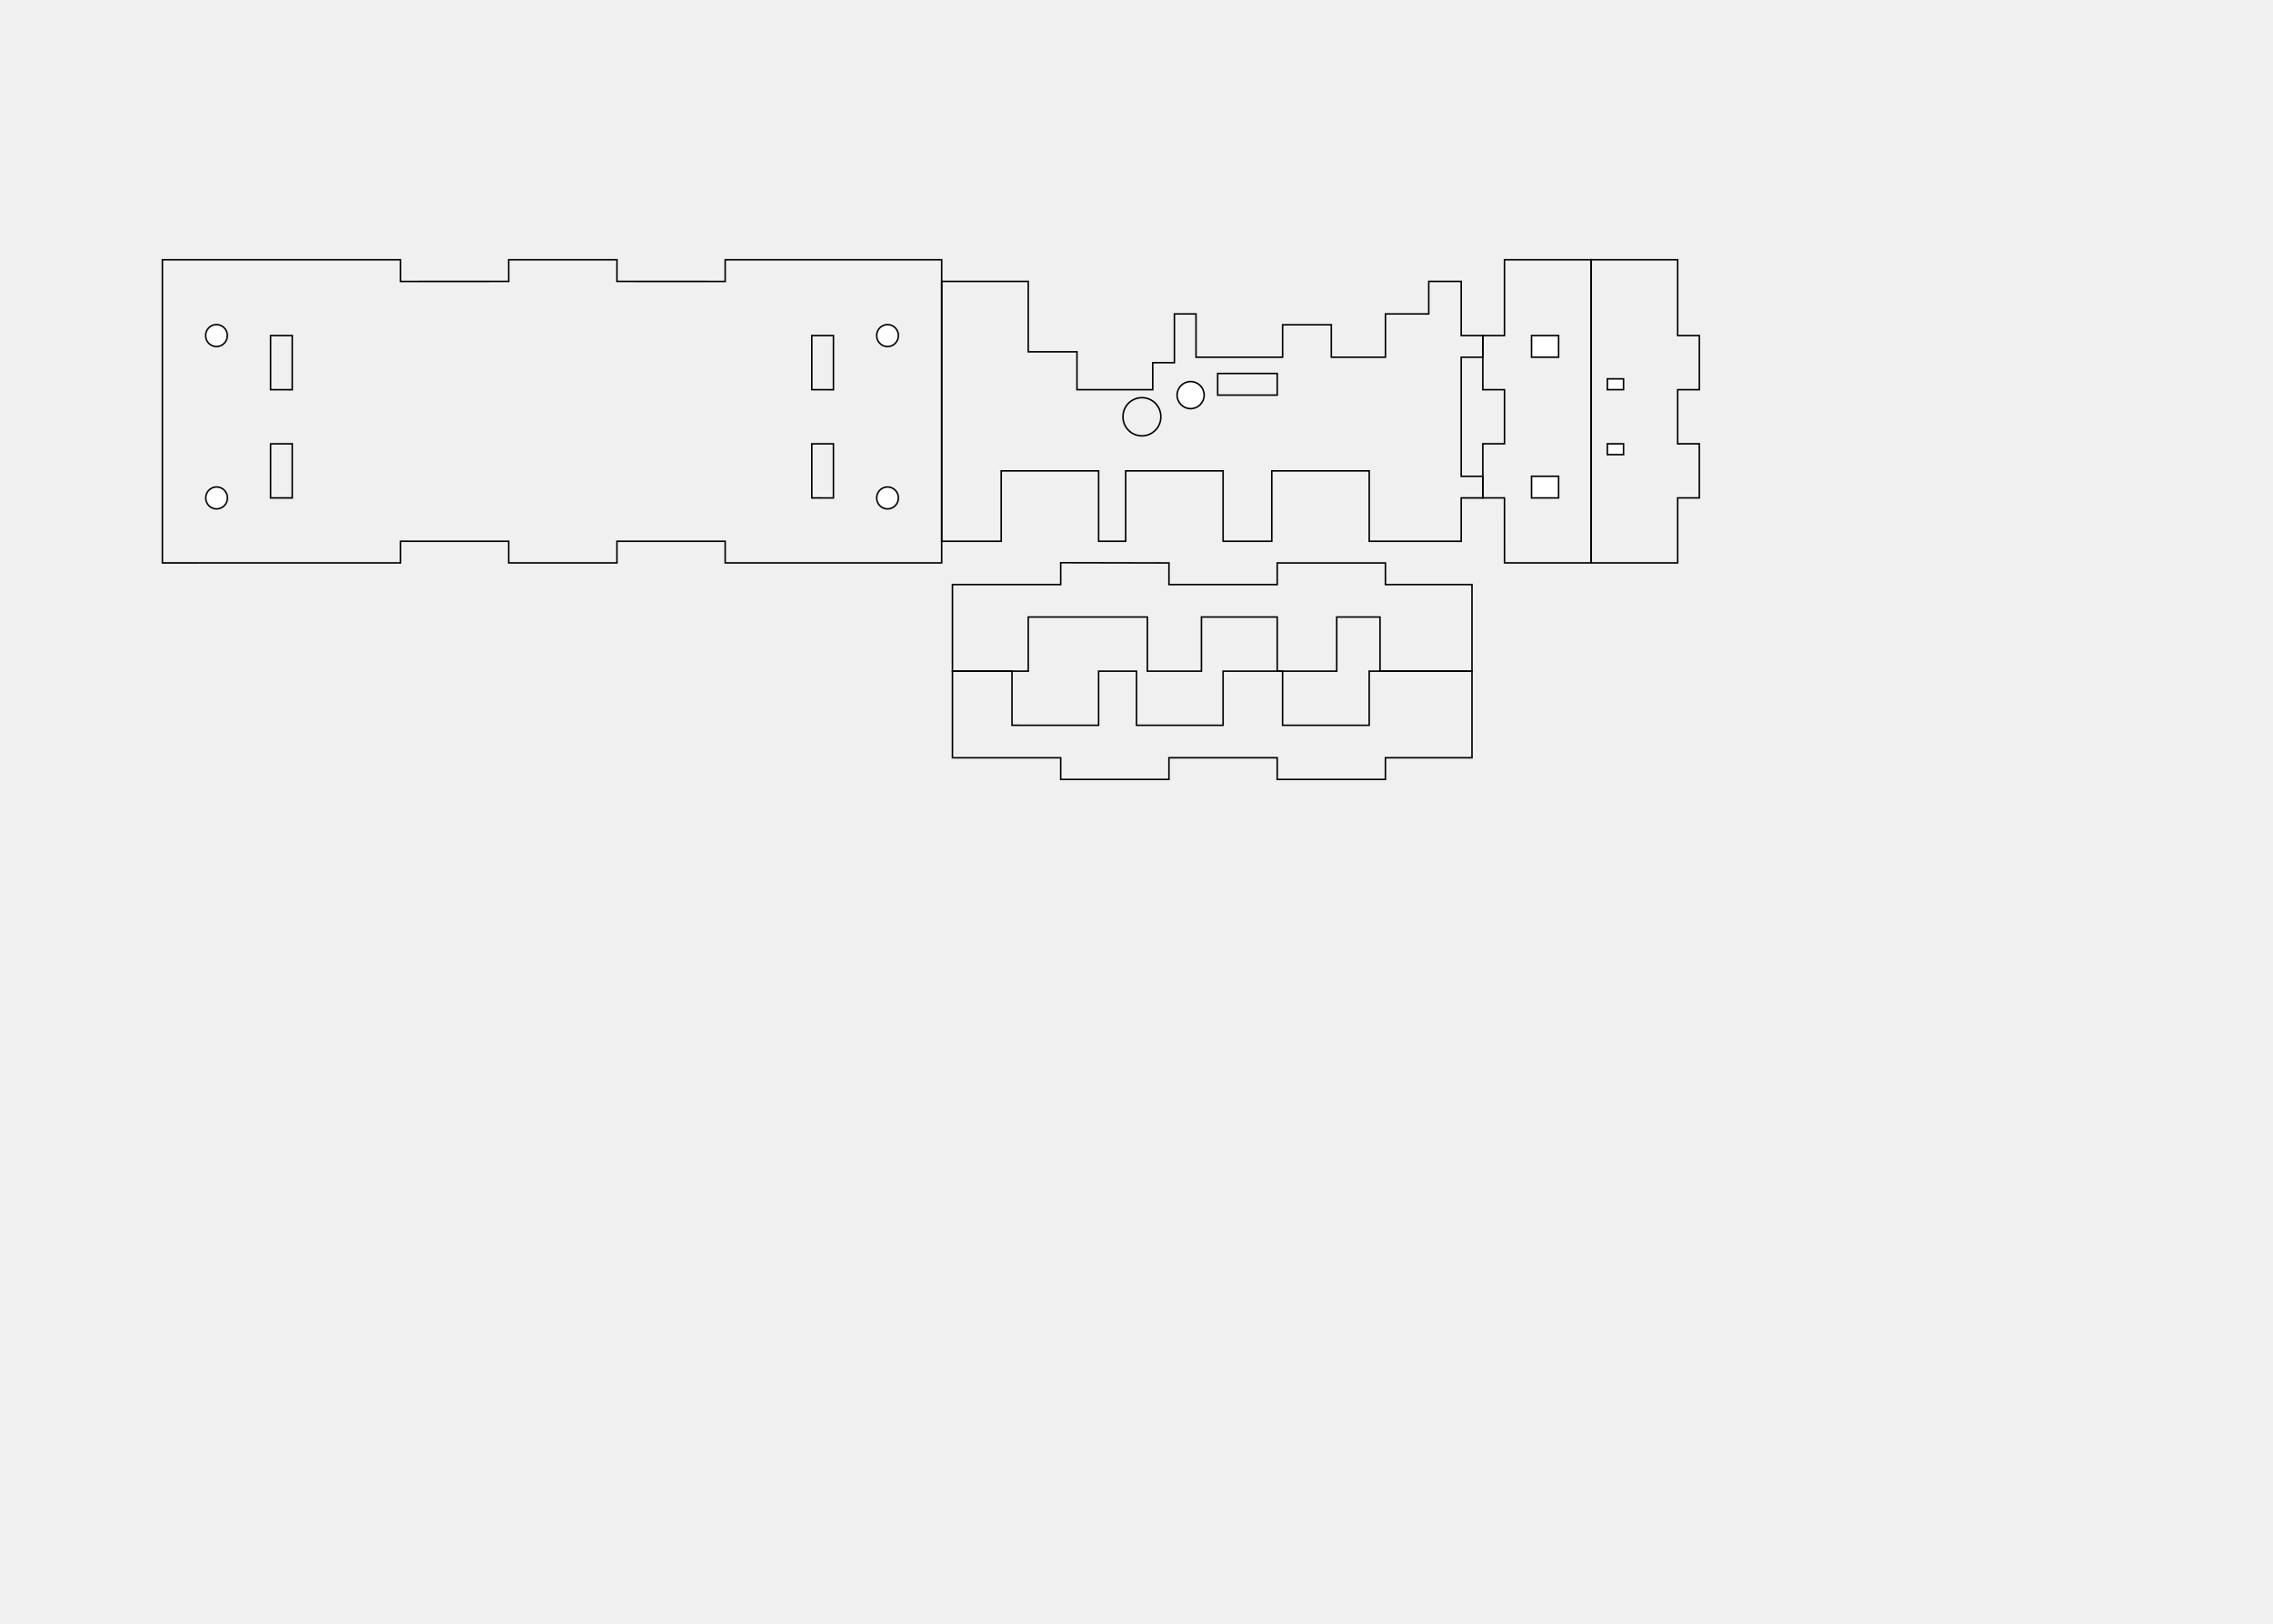
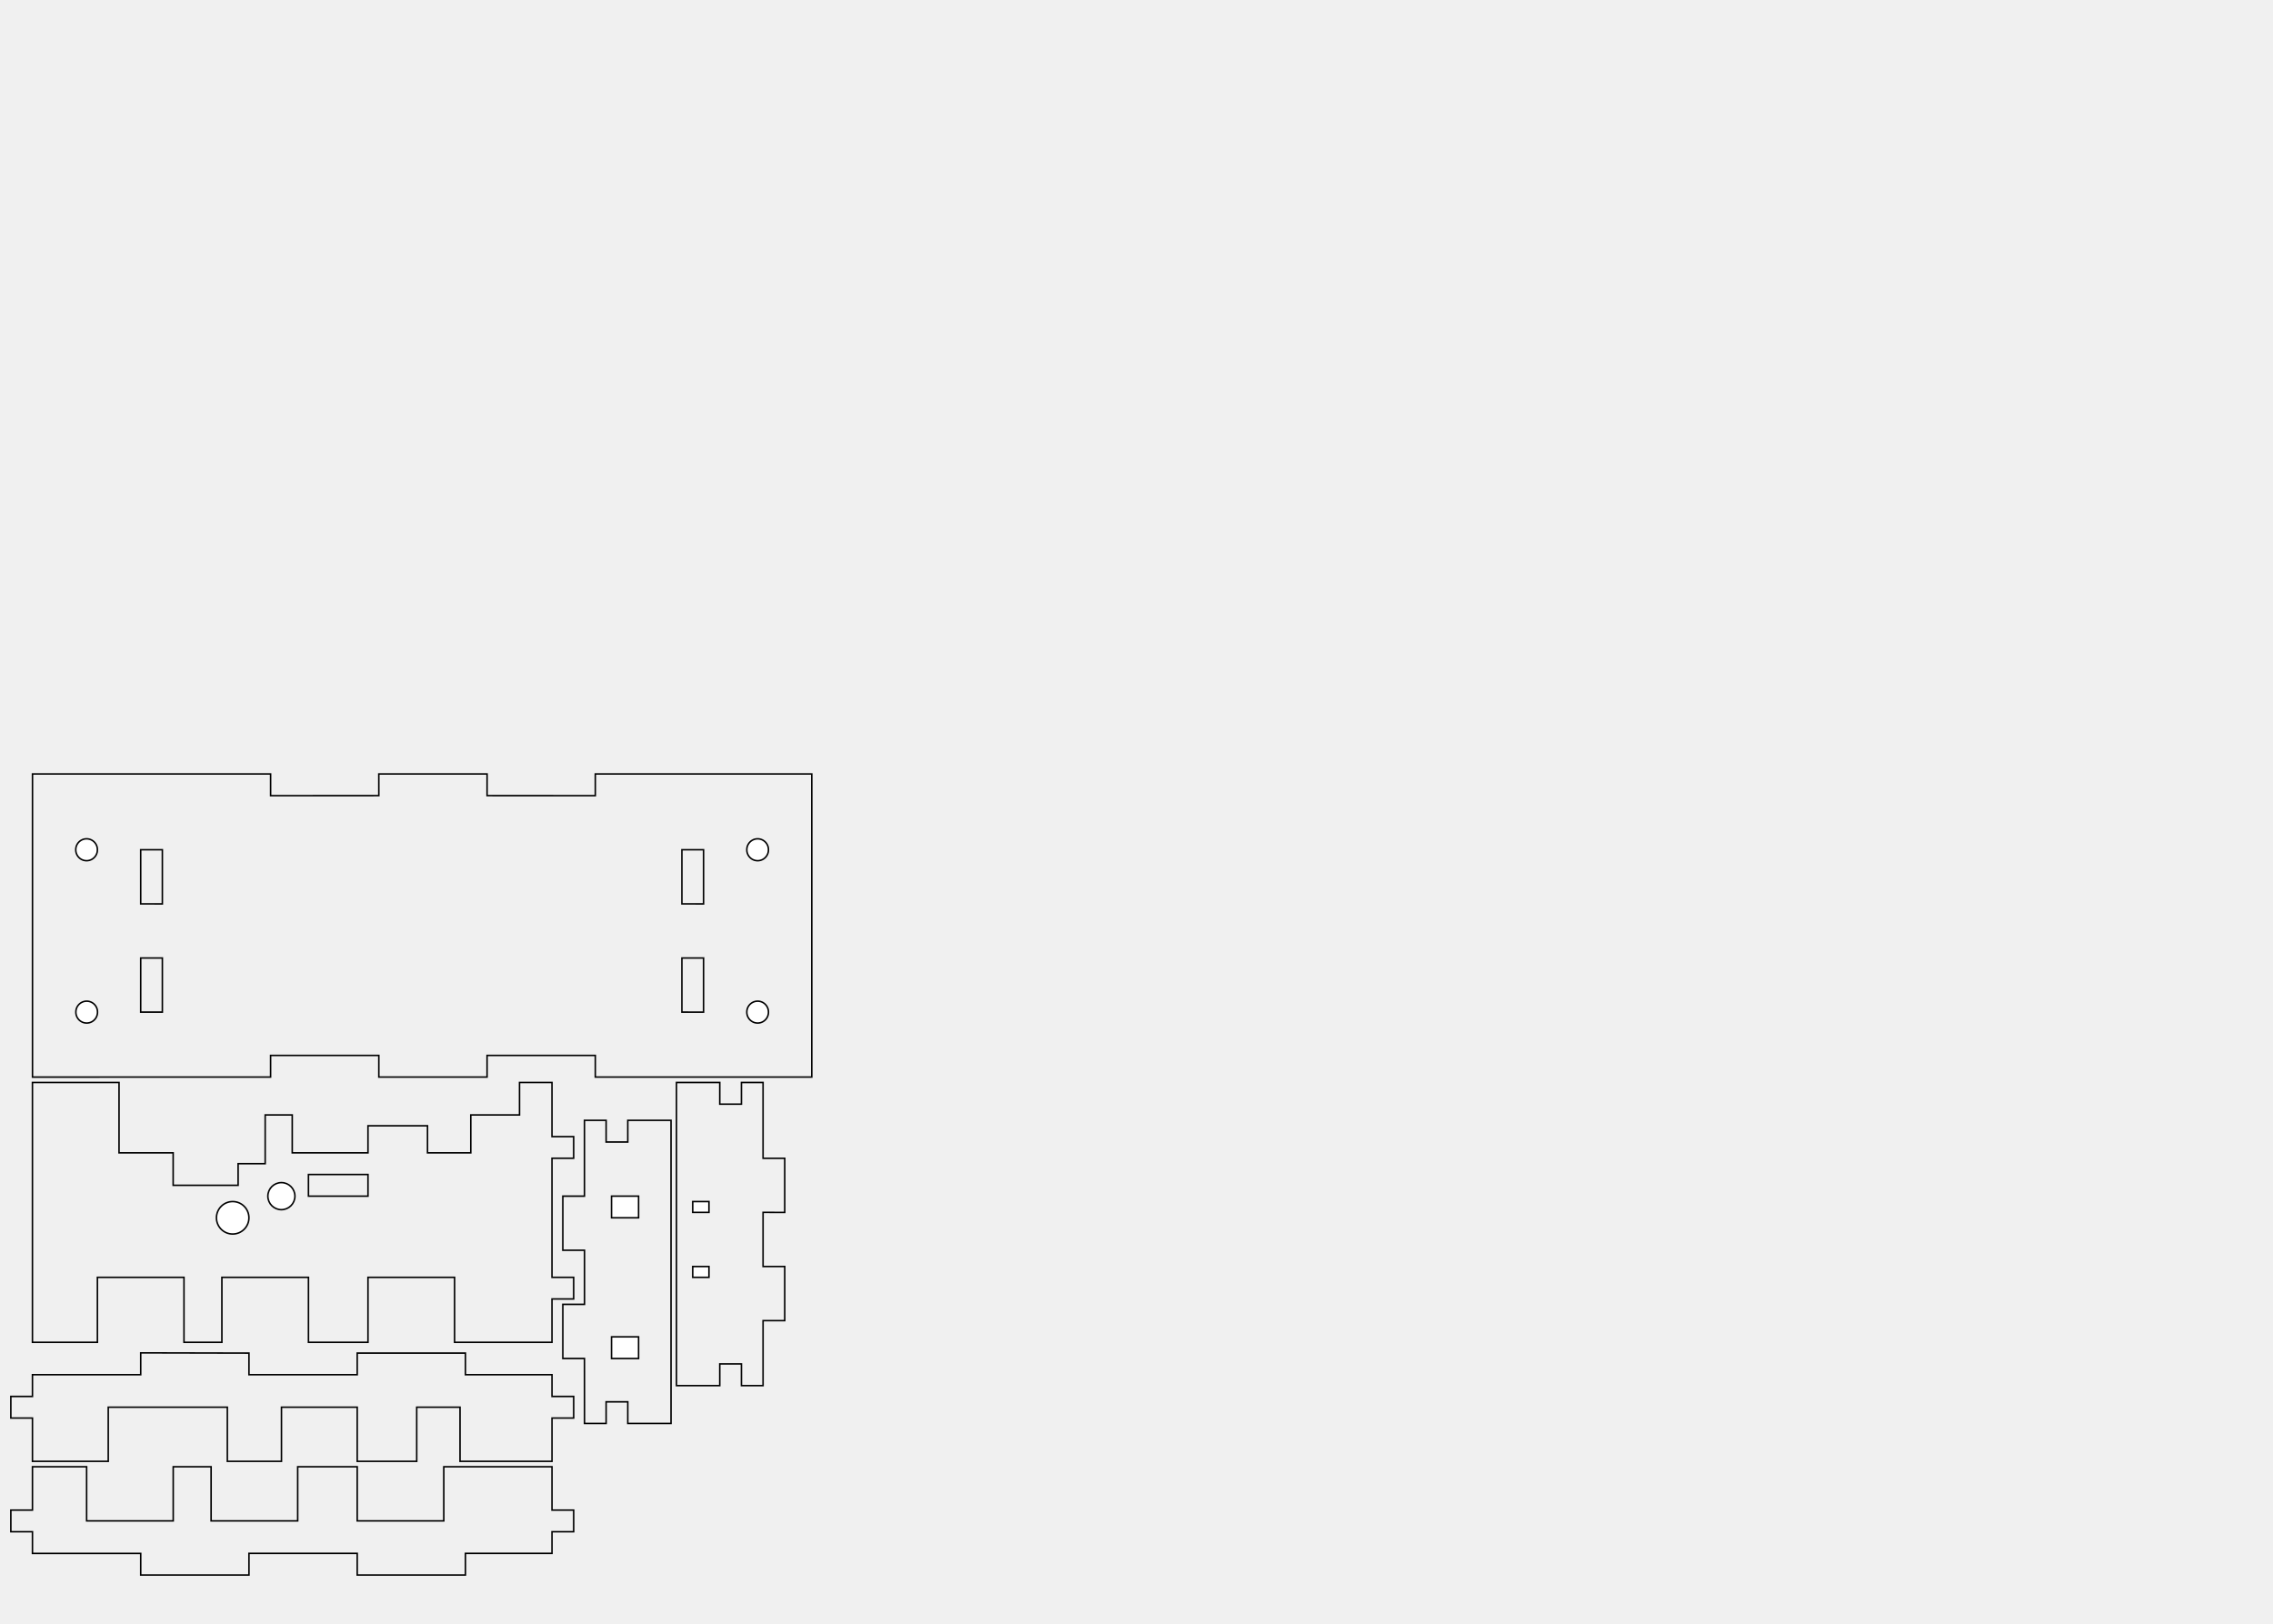
<svg xmlns="http://www.w3.org/2000/svg" width="1488.189" height="1062.992" id="svg2" version="1.0">
  <defs id="defs4">
    </defs>
  <g id="layer1">
-     <g id="g2601">
-       <path id="path2449" d="M 106.319,170.08 L 262.214,170.08 L 262.214,184.264 L 333.071,184.252 L 333.058,170.08 L 403.951,170.08 L 403.937,184.252 L 474.803,184.264 L 474.803,170.08 L 616.54,170.08 L 616.535,368.504 L 474.803,368.504 L 474.803,354.331 L 403.937,354.331 L 403.937,368.504 L 333.071,368.504 L 333.071,354.331 L 262.205,354.331 L 262.205,368.504 L 106.319,368.512 L 106.319,170.08 z" style="fill:none;fill-rule:evenodd;stroke:#000000;stroke-width:1px;stroke-linecap:butt;stroke-linejoin:miter;stroke-opacity:1" />
-       <path id="path2451" d="M 177.155,219.689 L 191.339,219.689 L 191.339,255.135 L 177.165,255.118 L 177.155,219.689 z" style="fill:none;fill-rule:evenodd;stroke:#000000;stroke-width:1px;stroke-linecap:butt;stroke-linejoin:miter;stroke-opacity:1" />
-       <path id="path2453" d="M 177.165,290.551 L 191.339,290.537 L 191.339,325.972 L 177.155,325.972 L 177.165,290.551 z" style="fill:none;fill-rule:evenodd;stroke:#000000;stroke-width:1px;stroke-linecap:butt;stroke-linejoin:miter;stroke-opacity:1" />
-       <path id="path2455" d="M 531.496,219.685 L 545.672,219.689 L 545.672,255.135 L 531.496,255.118 L 531.496,219.685 z" style="fill:none;fill-rule:evenodd;stroke:#000000;stroke-width:1px;stroke-linecap:butt;stroke-linejoin:miter;stroke-opacity:1" />
-       <path id="path2457" d="M 531.496,290.551 L 545.672,290.537 L 545.669,325.984 L 531.498,325.972 L 531.496,290.551 z" style="fill:none;fill-rule:evenodd;stroke:#000000;stroke-width:1px;stroke-linecap:butt;stroke-linejoin:miter;stroke-opacity:1" />
-       <path transform="translate(42.50755,42.5232)" d="M 545.669,177.165 A 7.087,7.087 0 1 1 531.496,177.165 A 7.087,7.087 0 1 1 545.669,177.165 z" id="path2459" style="fill:#ffffff;stroke:#000000" />
-       <path transform="translate(42.50755,148.8067)" d="M 545.669,177.165 A 7.087,7.087 0 1 1 531.496,177.165 A 7.087,7.087 0 1 1 545.669,177.165 z" id="path2461" style="fill:#ffffff;stroke:#000000" />
-       <path transform="translate(-396.7825,148.8067)" d="M 545.669,177.165 A 7.087,7.087 0 1 1 531.496,177.165 A 7.087,7.087 0 1 1 545.669,177.165 z" id="path2463" style="fill:#ffffff;stroke:#000000" />
-       <path transform="translate(-396.8504,42.51968)" d="M 545.669,177.165 A 7.087,7.087 0 1 1 531.496,177.165 A 7.087,7.087 0 1 1 545.669,177.165 z" id="path2465" style="fill:#ffffff;stroke:#000000" />
-     </g>
-     <path style="fill:none;fill-rule:evenodd;stroke:#000000;stroke-width:1px;stroke-linecap:butt;stroke-linejoin:miter;stroke-opacity:1" d="M 694.469 368.375 L 694.469 382.688 L 623.594 382.688 L 623.594 439.375 L 673.219 439.375 L 673.219 403.938 L 751.188 403.938 L 751.188 439.375 L 786.625 439.375 L 786.625 403.938 L 836.219 403.938 L 836.219 439.375 L 875.188 439.375 L 875.188 403.938 L 903.531 403.938 L 903.531 439.375 L 963.75 439.375 L 963.75 382.688 L 907.062 382.688 L 907.062 368.531 L 836.219 368.531 L 836.219 382.688 L 765.344 382.688 L 765.344 368.531 L 694.469 368.375 z " id="path2467" />
-     <path style="fill:none;fill-rule:evenodd;stroke:#000000;stroke-width:1px;stroke-linecap:butt;stroke-linejoin:miter;stroke-opacity:1" d="M 623.594,439.375 L 623.594,496.094 L 694.469,496.094 L 694.469,510.25 L 765.344,510.25 L 765.344,496.062 L 836.219,496.062 L 836.219,510.25 L 907.062,510.25 L 907.062,496.062 L 963.75,496.062 L 963.75,439.375 L 896.438,439.366 L 896.438,474.803 L 839.751,474.803 L 839.751,439.366 L 800.782,439.366 L 800.782,474.803 L 744.094,474.803 L 744.094,439.366 L 719.282,439.366 L 719.282,474.803 L 712.188,474.803 L 662.587,474.794 L 662.594,439.366 L 623.594,439.375 z" id="path2469" />
-     <path style="fill:none;fill-rule:evenodd;stroke:#000000;stroke-width:1px;stroke-linecap:butt;stroke-linejoin:miter;stroke-opacity:1" d="M 616.531,184.25 L 616.531,354.344 L 655.512,354.331 L 655.512,308.268 L 719.291,308.268 L 719.291,354.331 L 737.008,354.331 L 737.008,308.268 L 800.787,308.268 L 800.787,354.331 L 832.677,354.331 L 832.677,308.268 L 896.457,308.268 L 896.457,354.331 L 956.688,354.344 L 956.688,325.969 L 970.875,325.969 L 970.875,311.812 L 956.688,311.812 L 956.688,233.844 L 970.875,233.844 L 970.875,219.688 L 956.688,219.688 L 956.688,184.25 L 935.438,184.25 L 935.438,205.5 L 907.087,205.512 L 907.087,233.858 L 871.654,233.858 L 871.654,212.598 L 839.764,212.598 L 839.764,233.858 L 783.071,233.858 L 783.071,205.512 L 768.906,205.5 L 768.906,237.406 L 754.724,237.402 L 754.724,255.118 L 705.118,255.118 L 705.118,230.315 L 673.219,230.312 L 673.219,184.25 L 616.531,184.25 z" id="path2595" />
-     <path style="fill:none;fill-rule:evenodd;stroke:#000000;stroke-width:1px;stroke-linecap:butt;stroke-linejoin:miter;stroke-opacity:1" d="M 797.244,258.661 L 836.22,258.661 L 836.22,244.488 L 797.244,244.488 L 797.244,258.661 z" id="path2690" />
-     <path style="fill:#ffffff;stroke:#000000" id="path2698" d="M 783.071,76.181 A 8.858,8.858 0 1 1 765.354,76.181 A 8.858,8.858 0 1 1 783.071,76.181 z" transform="translate(5.314974,182.4803)" />
-     <path style="opacity:1;fill:none;fill-opacity:1;stroke:#000000;stroke-opacity:1" id="path3459" d="M 722.835,274.606 A 12.402,12.402 0 1 1 698.032,274.606 A 12.402,12.402 0 1 1 722.835,274.606 z" transform="translate(37.20476,-1.771646)" />
+     <path style="fill:none;fill-rule:evenodd;stroke:#000000;stroke-width:1px;stroke-linecap:butt;stroke-linejoin:miter;stroke-opacity:1" d="M 21.276,506.691 L 177.171,506.691 L 177.171,520.875 L 248.029,520.862 L 248.016,506.691 L 318.909,506.691 L 318.895,520.862 L 389.761,520.875 L 389.761,506.691 L 531.498,506.691 L 531.493,705.114 L 389.761,705.114 L 389.761,690.941 L 318.895,690.941 L 318.895,705.114 L 248.029,705.114 L 248.029,690.941 L 177.163,690.941 L 177.163,705.114 L 21.276,705.123 L 21.276,506.691 z" id="path2449" />
+     <path style="fill:none;fill-rule:evenodd;stroke:#000000;stroke-width:1px;stroke-linecap:butt;stroke-linejoin:miter;stroke-opacity:1" d="M 92.113,556.299 L 106.297,556.299 L 106.297,591.745 L 92.123,591.729 L 92.113,556.299 z" id="path2451" />
+     <path style="fill:none;fill-rule:evenodd;stroke:#000000;stroke-width:1px;stroke-linecap:butt;stroke-linejoin:miter;stroke-opacity:1" d="M 92.123,627.162 L 106.297,627.147 L 106.297,662.582 L 92.113,662.582 L 92.123,627.162 z" id="path2453" />
+     <path style="fill:none;fill-rule:evenodd;stroke:#000000;stroke-width:1px;stroke-linecap:butt;stroke-linejoin:miter;stroke-opacity:1" d="M 446.454,556.295 L 460.63,556.299 L 460.63,591.745 L 446.454,591.729 L 446.454,556.295 z" id="path2455" />
+     <path style="fill:none;fill-rule:evenodd;stroke:#000000;stroke-width:1px;stroke-linecap:butt;stroke-linejoin:miter;stroke-opacity:1" d="M 446.454,627.162 L 460.63,627.147 L 460.627,662.595 L 446.456,662.582 L 446.454,627.162 z" id="path2457" />
+     <path style="fill:#ffffff;stroke:#000000" id="path2459" d="M 545.669,177.165 A 7.087,7.087 0 1 1 531.496,177.165 A 7.087,7.087 0 1 1 545.669,177.165 z" transform="translate(-42.53466,379.1337)" />
+     <path style="fill:#ffffff;stroke:#000000" id="path2461" d="M 545.669,177.165 A 7.087,7.087 0 1 1 531.496,177.165 A 7.087,7.087 0 1 1 545.669,177.165 z" transform="translate(-42.53466,485.4172)" />
+     <path style="fill:#ffffff;stroke:#000000" id="path2463" d="M 545.669,177.165 A 7.087,7.087 0 1 1 531.496,177.165 A 7.087,7.087 0 1 1 545.669,177.165 z" transform="translate(-481.8247,485.4172)" />
+     <path style="fill:#ffffff;stroke:#000000" id="path2465" d="M 545.669,177.165 A 7.087,7.087 0 1 1 531.496,177.165 A 7.087,7.087 0 1 1 545.669,177.165 z" transform="translate(-481.8926,379.1302)" />
+     <path style="fill:none;fill-rule:evenodd;stroke:#000000;stroke-width:1px;stroke-linecap:butt;stroke-linejoin:miter;stroke-opacity:1" d="M 92.125 885.656 L 92.125 899.969 L 21.25 899.969 L 21.25 914.188 L 7.094 914.188 L 7.094 928.344 L 21.25 928.344 L 21.25 956.656 L 70.875 956.656 L 70.875 921.219 L 148.844 921.219 L 148.844 956.656 L 184.281 956.656 L 184.281 921.219 L 233.875 921.219 L 233.875 956.656 L 272.844 956.656 L 272.844 921.219 L 301.188 921.219 L 301.188 956.656 L 361.406 956.656 L 361.406 928.344 L 375.594 928.344 L 375.594 914.188 L 361.406 914.188 L 361.406 899.969 L 304.719 899.969 L 304.719 885.812 L 233.875 885.812 L 233.875 899.969 L 163 899.969 L 163 885.812 L 92.125 885.656 z " id="path2467" />
+     <path style="fill:none;fill-rule:evenodd;stroke:#000000;stroke-width:1px;stroke-linecap:butt;stroke-linejoin:miter;stroke-opacity:1" d="M 21.25 960.219 L 21.25 988.594 L 7.094 988.594 L 7.094 1002.75 L 21.25 1002.75 L 21.25 1016.938 L 92.125 1016.938 L 92.125 1031.094 L 163 1031.094 L 163 1016.906 L 233.875 1016.906 L 233.875 1031.094 L 304.719 1031.094 L 304.719 1016.906 L 361.406 1016.906 L 361.406 1002.75 L 375.594 1002.75 L 375.594 988.594 L 361.406 988.594 L 361.406 960.219 L 290.562 960.219 L 290.562 995.656 L 233.875 995.656 L 233.875 960.219 L 194.906 960.219 L 194.906 995.656 L 138.219 995.656 L 138.219 960.219 L 113.406 960.219 L 113.406 995.656 L 106.312 995.656 L 56.719 995.656 L 56.719 960.219 L 21.25 960.219 z " id="path2469" />
+     <path style="fill:none;fill-rule:evenodd;stroke:#000000;stroke-width:1px;stroke-linecap:butt;stroke-linejoin:miter;stroke-opacity:1" d="M 21.241,708.654 L 21.241,878.748 L 63.773,878.748 L 63.773,836.217 L 120.46,836.217 L 120.46,878.748 L 145.273,878.748 L 145.273,836.217 L 201.96,836.217 L 201.96,878.748 L 240.929,878.748 L 240.929,836.217 L 297.616,836.217 L 297.616,878.748 L 361.398,878.748 L 361.398,850.373 L 375.585,850.373 L 375.585,836.217 L 361.398,836.217 L 361.398,758.248 L 375.585,758.248 L 375.585,744.092 L 361.398,744.092 L 361.398,708.654 L 340.148,708.654 L 340.148,729.904 L 308.241,729.904 L 308.241,754.717 L 279.898,754.717 L 279.898,736.998 L 240.929,736.998 L 240.929,754.717 L 191.335,754.717 L 191.335,729.904 L 173.617,729.904 L 173.617,761.81 L 155.898,761.81 L 155.898,775.967 L 113.367,775.967 L 113.367,754.717 L 77.929,754.717 L 77.929,708.654 L 21.241,708.654 z" id="path2595" />
+     <path style="fill:#ffffff;stroke:#000000" id="path2684" d="M 1353.543,60.236 A 10.63,10.63 0 1 1 1332.283,60.236 A 10.63,10.63 0 1 1 1353.543,60.236 z" transform="translate(-1190.565,737.0027)" />
+     <path style="fill:none;fill-rule:evenodd;stroke:#000000;stroke-width:1px;stroke-linecap:butt;stroke-linejoin:miter;stroke-opacity:1" d="M 201.954,783.066 L 240.931,783.066 L 240.931,768.892 L 201.954,768.892 L 201.954,783.066 z" id="path2690" />
+     <path style="fill:#ffffff;stroke:#000000" id="path2698" d="M 783.071,76.181 A 8.858,8.858 0 1 1 765.354,76.181 A 8.858,8.858 0 1 1 783.071,76.181 z" transform="translate(-589.9748,706.8845)" />
  </g>
  <g id="layer2">
    <text xml:space="preserve" style="font-size:40px;font-style:normal;font-variant:normal;font-weight:normal;font-stretch:normal;fill:#000000;fill-opacity:1;stroke:none;stroke-width:1px;stroke-linecap:butt;stroke-linejoin:miter;stroke-opacity:1;font-family:Sans;-inkscape-font-specification:Sans" x="656.786" y="289.421" id="text2705">
      <tspan id="tspan2707" x="656.786" y="289.421" />
    </text>
-     <g id="g2722" transform="translate(14.1565,-1.6870318e-2)">
-       <path id="path2599" d="M 1027.559,170.079 L 1084.252,170.079 L 1084.252,219.689 L 1098.438,219.689 L 1098.438,255.135 L 1084.252,255.118 L 1084.252,290.551 L 1098.425,290.551 L 1098.425,325.984 L 1084.252,325.984 L 1084.252,368.512 L 1027.559,368.504 L 1027.559,170.079 z" style="fill:none;fill-rule:evenodd;stroke:#000000;stroke-width:1px;stroke-linecap:butt;stroke-linejoin:miter;stroke-opacity:1" />
-       <rect y="248.031" x="1038.189" height="7.087" width="10.63" id="rect2713" style="fill:#ffffff;stroke:#000000" />
-       <rect y="290.551" x="1038.189" height="7.087" width="10.63" id="rect2715" style="fill:#ffffff;stroke:#000000" />
-     </g>
-     <g id="g2728" transform="translate(14.1565,-1.6870318e-2)">
-       <path id="path2597" d="M 956.693,219.689 L 970.866,219.685 L 970.866,170.079 L 1027.559,170.079 L 1027.545,368.512 L 970.883,368.512 L 970.866,325.984 L 956.693,325.972 L 956.693,290.537 L 970.883,290.537 L 970.883,255.135 L 956.693,255.118 L 956.693,219.689 z" style="fill:none;fill-rule:evenodd;stroke:#000000;stroke-width:1px;stroke-linecap:butt;stroke-linejoin:miter;stroke-opacity:1" />
-       <rect y="219.685" x="988.583" height="14.173" width="17.717" id="rect2717" style="fill:#ffffff;stroke:#000000" />
-       <rect y="311.811" x="988.583" height="14.173" width="17.717" id="rect2719" style="fill:#ffffff;stroke:#000000" />
-     </g>
+     <path style="fill:none;fill-rule:evenodd;stroke:#000000;stroke-width:1px;stroke-linecap:butt;stroke-linejoin:miter;stroke-opacity:1" d="M 442.906 708.656 L 442.906 907.094 L 471.25 907.094 L 471.25 892.906 L 485.438 892.906 L 485.438 907.094 L 499.594 907.094 L 499.594 864.562 L 513.781 864.562 L 513.781 829.125 L 499.594 829.125 L 499.594 793.688 L 513.781 793.719 L 513.781 758.281 L 499.594 758.281 L 499.594 708.656 L 485.438 708.656 L 485.438 722.844 L 471.25 722.844 L 471.25 708.656 L 442.906 708.656 z " id="path2599" />
+     <rect style="fill:#ffffff;stroke:#000000" id="rect2713" width="10.63" height="7.087" x="453.54" y="786.61" />
+     <rect style="fill:#ffffff;stroke:#000000" id="rect2715" width="10.63" height="7.087" x="453.54" y="829.13" />
+     <path style="fill:none;fill-rule:evenodd;stroke:#000000;stroke-width:1px;stroke-linecap:butt;stroke-linejoin:miter;stroke-opacity:1" d="M 382.656 733.438 L 382.656 783.062 L 368.5 783.062 L 368.5 818.5 L 382.688 818.5 L 382.688 853.906 L 368.5 853.906 L 368.5 889.344 L 382.656 889.344 L 382.688 931.875 L 395.906 931.875 L 396.844 931.875 L 396.844 917.719 L 411.031 917.719 L 411.031 931.875 L 439.344 931.875 L 439.344 733.438 L 411.031 733.438 L 411.031 747.625 L 396.844 747.625 L 396.844 733.438 L 382.656 733.438 z " id="path2597" />
+     <rect style="fill:#ffffff;stroke:#000000" id="rect2717" width="17.717" height="14.173" x="400.377" y="783.054" />
+     <rect style="fill:#ffffff;stroke:#000000" id="rect2719" width="17.717" height="14.173" x="400.377" y="875.18" />
  </g>
</svg>
